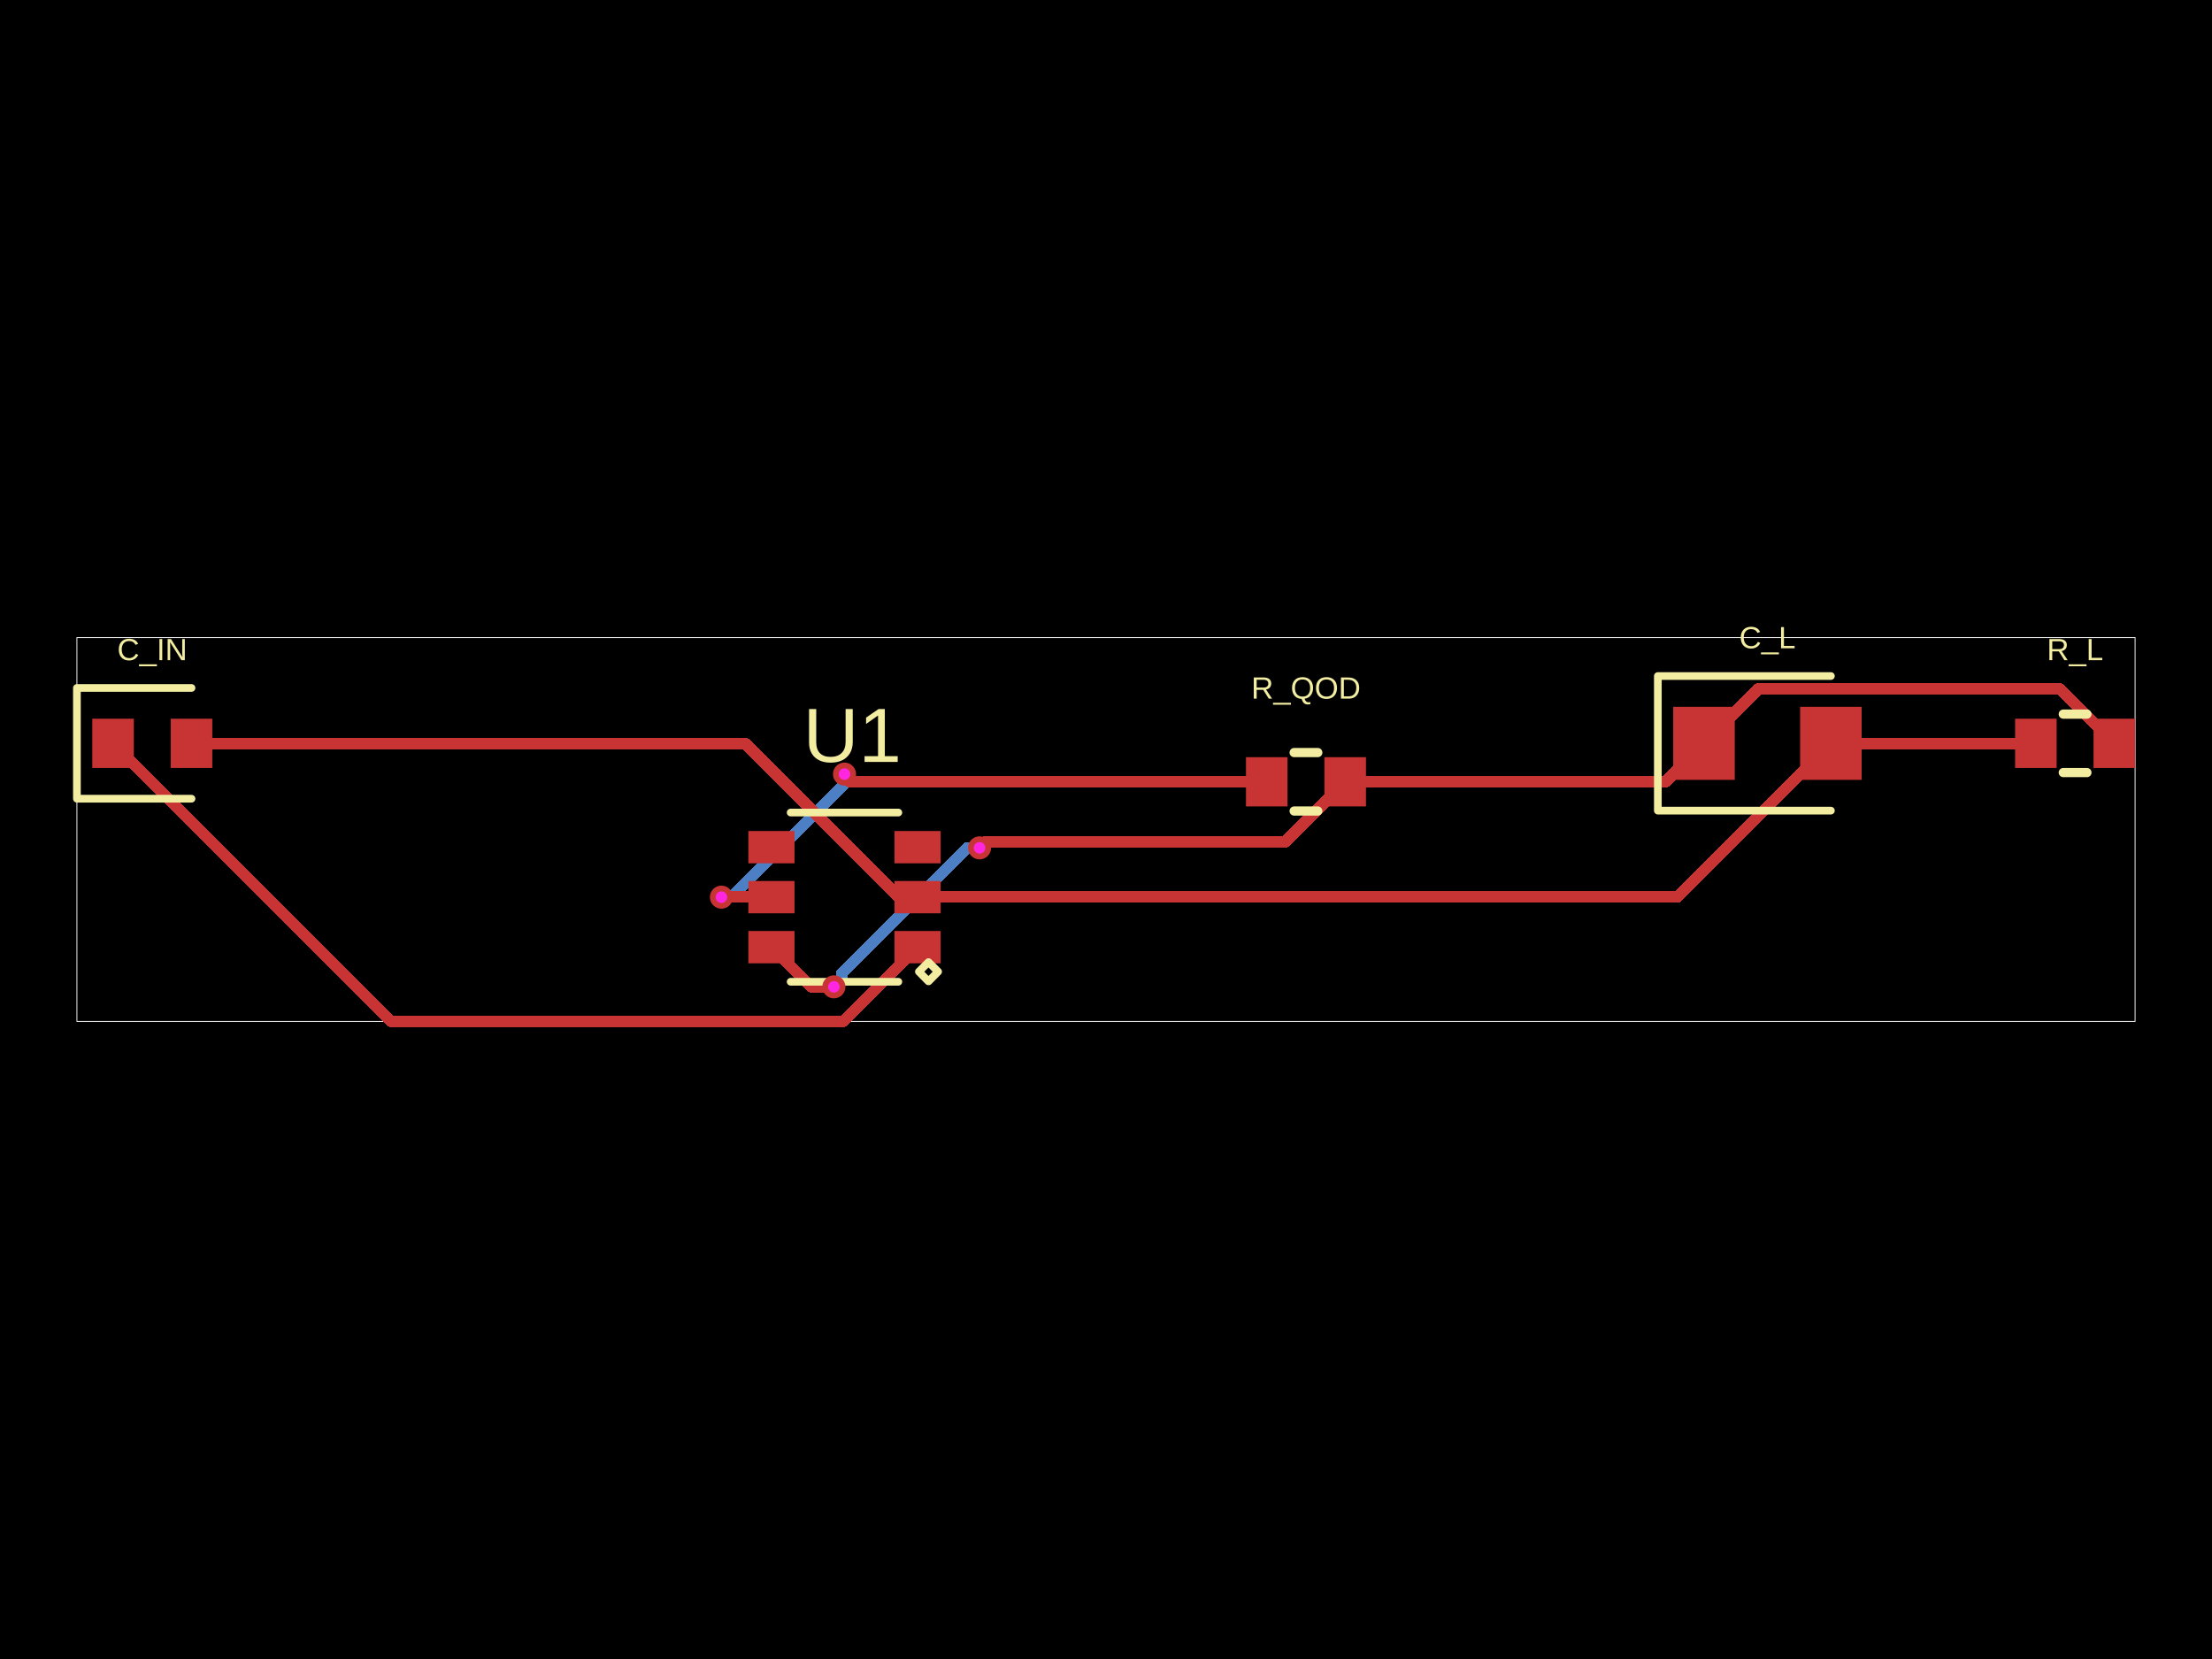
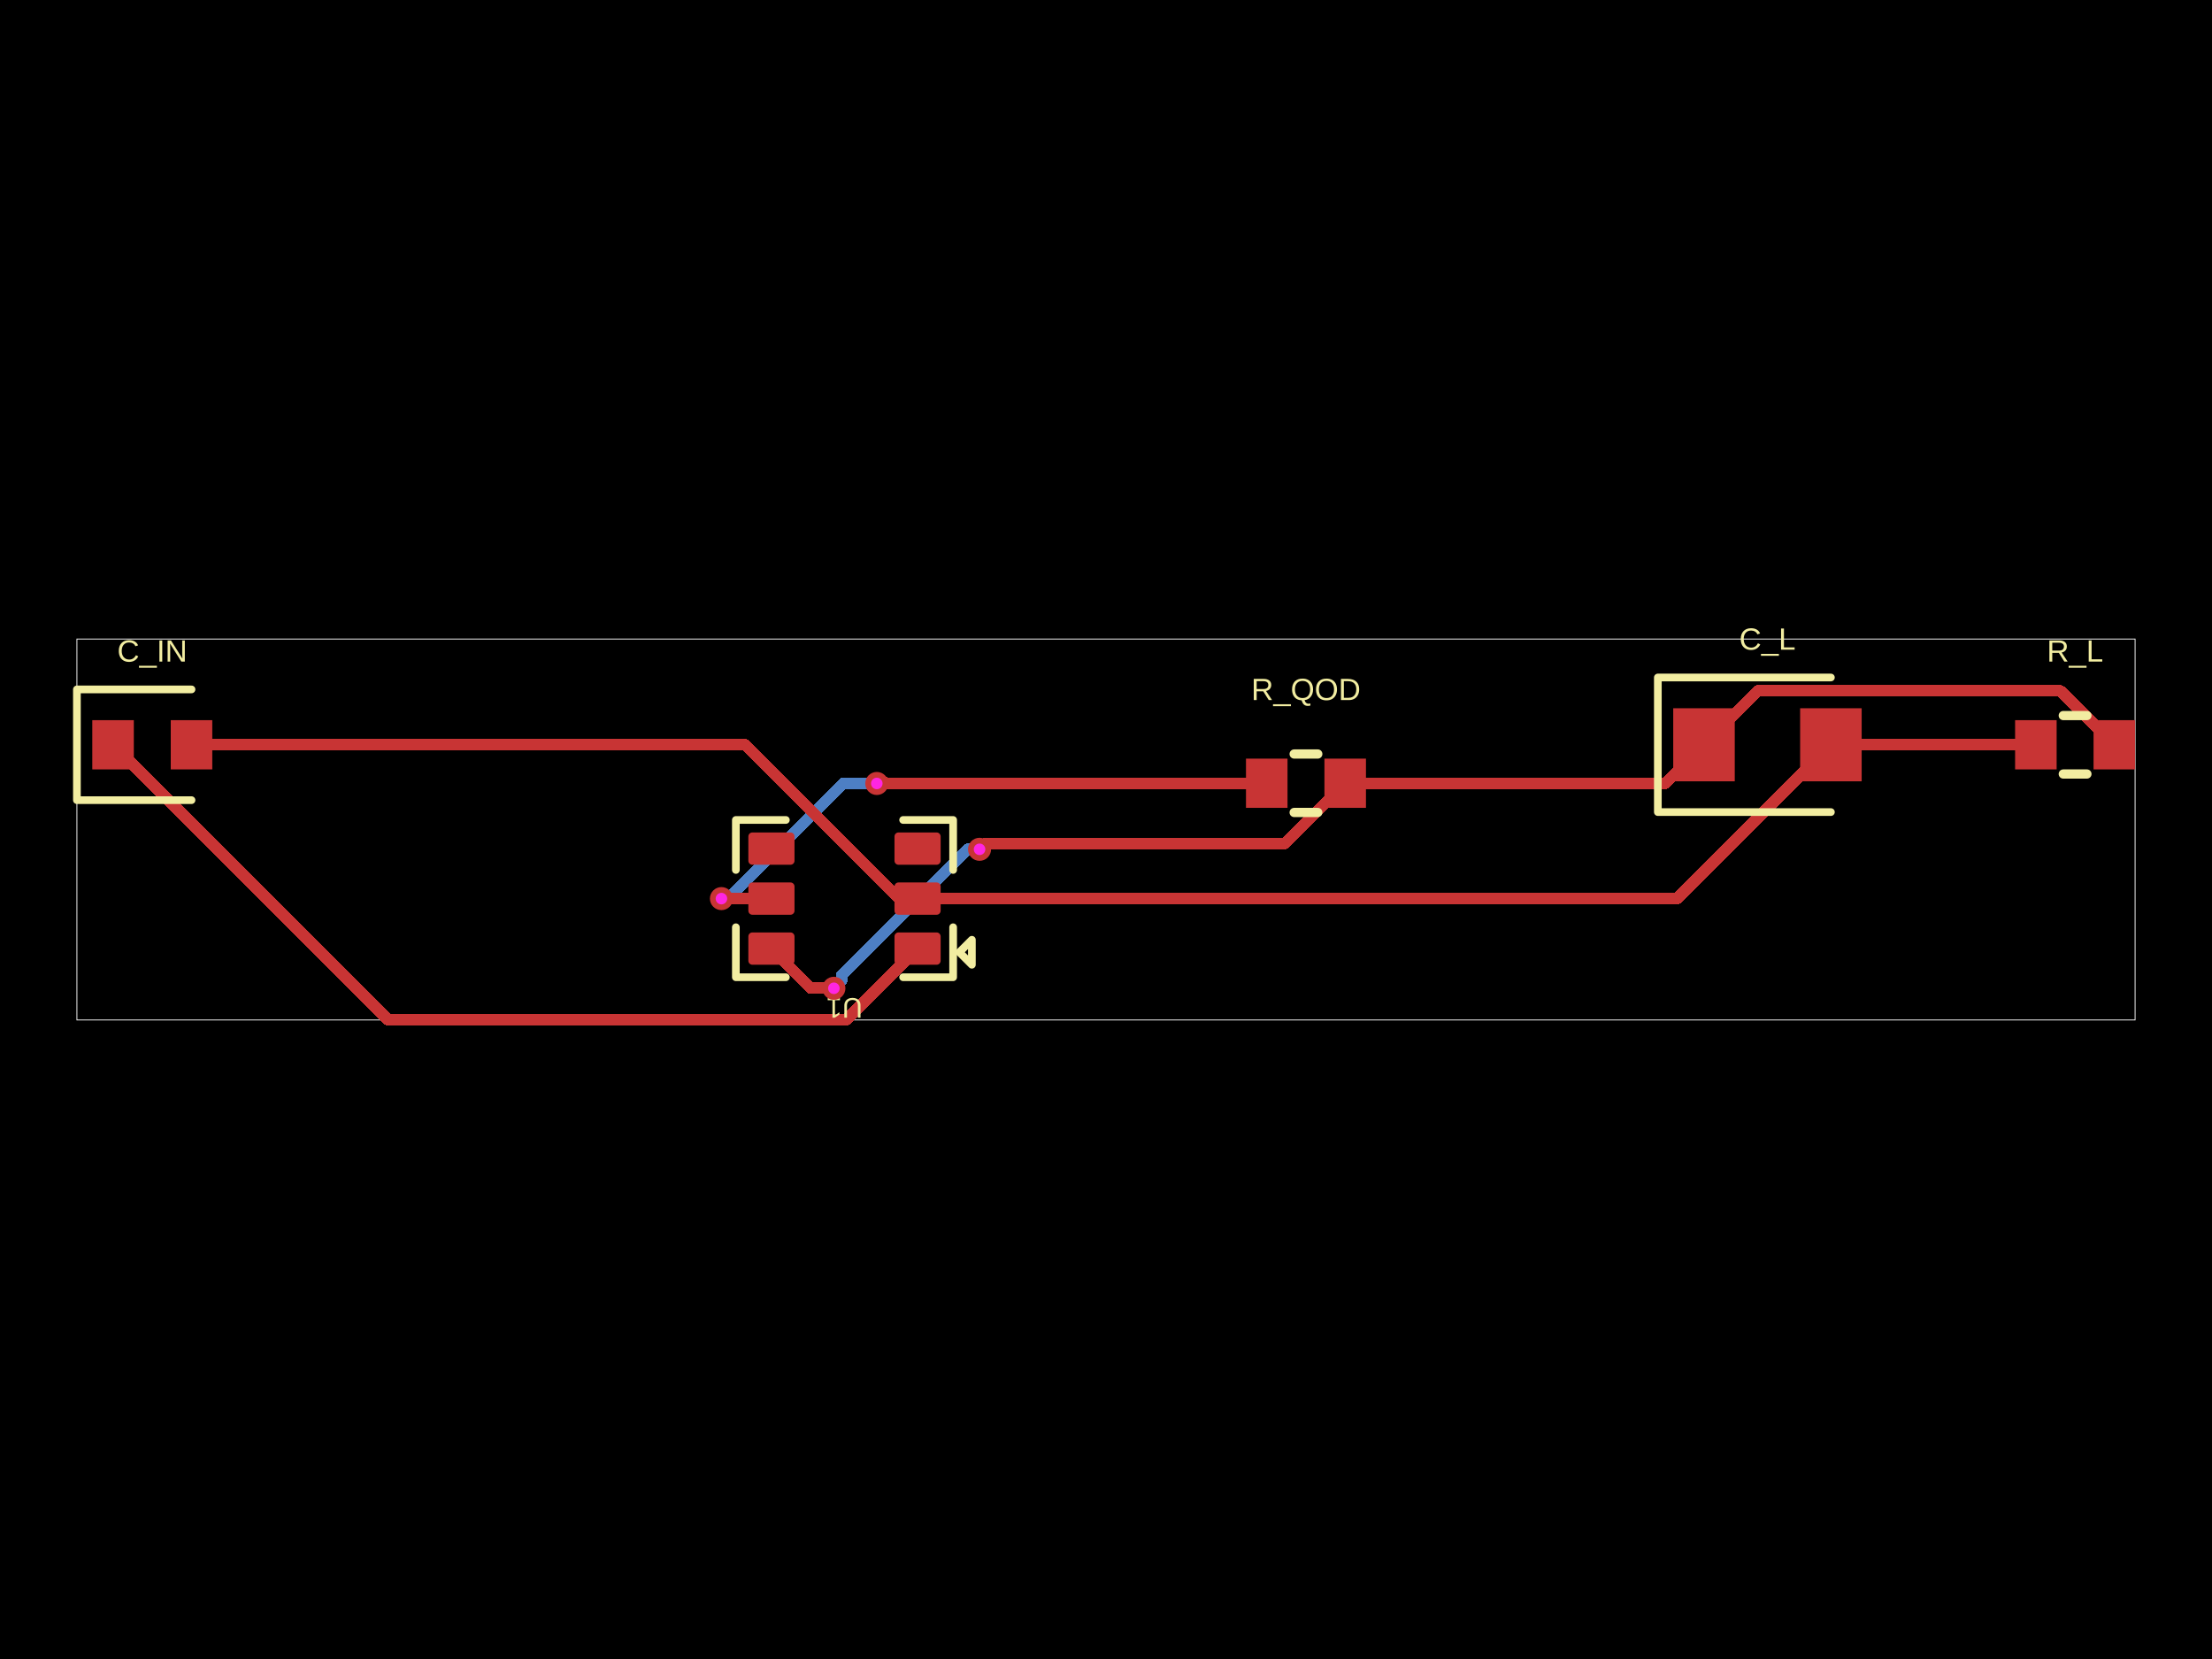
<svg xmlns="http://www.w3.org/2000/svg" width="800" height="600">
  <style />
  <rect class="boundary" x="0" y="0" fill="#000" width="800" height="600" data-type="pcb_background" data-pcb-layer="global" />
-   <rect class="pcb-boundary" fill="none" stroke="#fff" stroke-width="0.3" x="27.816" y="230.589" width="744.367" height="138.821" data-type="pcb_boundary" data-pcb-layer="global" />
-   <path class="pcb-trace" stroke="rgb(77, 127, 196)" fill="none" d="M 354.27 306.64 L 349.909 306.64" stroke-width="4.172" stroke-linecap="round" stroke-linejoin="round" shape-rendering="crispEdges" data-type="pcb_trace" data-pcb-layer="bottom" />
-   <path class="pcb-trace" stroke="rgb(77, 127, 196)" fill="none" d="M 349.909 306.64 L 304.385 352.163" stroke-width="4.172" stroke-linecap="round" stroke-linejoin="round" shape-rendering="crispEdges" data-type="pcb_trace" data-pcb-layer="bottom" />
-   <path class="pcb-trace" stroke="rgb(77, 127, 196)" fill="none" d="M 304.385 352.163 L 304.385 354.104" stroke-width="4.172" stroke-linecap="round" stroke-linejoin="round" shape-rendering="crispEdges" data-type="pcb_trace" data-pcb-layer="bottom" />
-   <path class="pcb-trace" stroke="rgb(77, 127, 196)" fill="none" d="M 304.385 354.104 L 301.586 356.904" stroke-width="4.172" stroke-linecap="round" stroke-linejoin="round" shape-rendering="crispEdges" data-type="pcb_trace" data-pcb-layer="bottom" />
-   <path class="pcb-trace" stroke="rgb(77, 127, 196)" fill="none" d="M 305.424 279.964 L 305.424 283.6" stroke-width="4.172" stroke-linecap="round" stroke-linejoin="round" shape-rendering="crispEdges" data-type="pcb_trace" data-pcb-layer="bottom" />
-   <path class="pcb-trace" stroke="rgb(77, 127, 196)" fill="none" d="M 305.424 283.6 L 264.778 324.246" stroke-width="4.172" stroke-linecap="round" stroke-linejoin="round" shape-rendering="crispEdges" data-type="pcb_trace" data-pcb-layer="bottom" />
-   <path class="pcb-trace" stroke="rgb(77, 127, 196)" fill="none" d="M 264.778 324.246 L 261.141 324.246" stroke-width="4.172" stroke-linecap="round" stroke-linejoin="round" shape-rendering="crispEdges" data-type="pcb_trace" data-pcb-layer="bottom" />
-   <path class="pcb-trace" stroke="rgb(77, 127, 196)" fill="none" d="M 261.141 324.246 L 260.918 324.47" stroke-width="4.172" stroke-linecap="round" stroke-linejoin="round" shape-rendering="crispEdges" data-type="pcb_trace" data-pcb-layer="bottom" />
-   <rect class="pcb-pad" fill="rgb(200, 52, 52)" x="270.655" y="336.709" width="16.69" height="11.683" data-type="pcb_smtpad" data-pcb-layer="top" data-pad-name="U1.OUT" />
-   <rect class="pcb-pad" fill="rgb(200, 52, 52)" x="270.655" y="318.629" width="16.69" height="11.683" data-type="pcb_smtpad" data-pcb-layer="top" data-pad-name="U1.QOD" />
-   <rect class="pcb-pad" fill="rgb(200, 52, 52)" x="270.655" y="300.548" width="16.69" height="11.683" data-type="pcb_smtpad" data-pcb-layer="top" data-pad-name="U1.NC" />
-   <rect class="pcb-pad" fill="rgb(200, 52, 52)" x="323.504" y="300.548" width="16.69" height="11.683" data-type="pcb_smtpad" data-pcb-layer="top" data-pad-name="U1.ON" />
-   <rect class="pcb-pad" fill="rgb(200, 52, 52)" x="323.504" y="318.629" width="16.69" height="11.683" data-type="pcb_smtpad" data-pcb-layer="top" data-pad-name="U1.GND" data-pad-net-name="GND" />
-   <rect class="pcb-pad" fill="rgb(200, 52, 52)" x="323.504" y="336.709" width="16.69" height="11.683" data-type="pcb_smtpad" data-pcb-layer="top" data-pad-name="U1.IN" />
-   <rect class="pcb-pad" fill="rgb(200, 52, 52)" x="33.38" y="259.936" width="15.021" height="17.803" data-type="pcb_smtpad" data-pcb-layer="top" data-pad-name="C_IN.pin1" />
-   <rect class="pcb-pad" fill="rgb(200, 52, 52)" x="61.752" y="259.936" width="15.021" height="17.803" data-type="pcb_smtpad" data-pcb-layer="top" data-pad-name="C_IN.pin2" data-pad-net-name="GND" />
-   <rect class="pcb-pad" fill="rgb(200, 52, 52)" x="450.626" y="273.844" width="15.021" height="17.803" data-type="pcb_smtpad" data-pcb-layer="top" data-pad-name="R_QOD.pin1" />
-   <rect class="pcb-pad" fill="rgb(200, 52, 52)" x="478.999" y="273.844" width="15.021" height="17.803" data-type="pcb_smtpad" data-pcb-layer="top" data-pad-name="R_QOD.pin2" />
-   <rect class="pcb-pad" fill="rgb(200, 52, 52)" x="605.146" y="255.624" width="22.253" height="26.426" data-type="pcb_smtpad" data-pcb-layer="top" data-pad-name="C_L.pin1" />
-   <rect class="pcb-pad" fill="rgb(200, 52, 52)" x="651.043" y="255.624" width="22.253" height="26.426" data-type="pcb_smtpad" data-pcb-layer="top" data-pad-name="C_L.pin2" data-pad-net-name="GND" />
-   <rect class="pcb-pad" fill="rgb(200, 52, 52)" x="728.79" y="259.936" width="15.021" height="17.803" data-type="pcb_smtpad" data-pcb-layer="top" data-pad-name="R_L.pin1" data-pad-net-name="GND" />
-   <rect class="pcb-pad" fill="rgb(200, 52, 52)" x="757.163" y="259.936" width="15.021" height="17.803" data-type="pcb_smtpad" data-pcb-layer="top" data-pad-name="R_L.pin2" />
-   <path class="pcb-trace" stroke="rgb(200, 52, 52)" fill="none" d="M 662.17 268.837 L 736.3 268.837" stroke-width="4.172" stroke-linecap="round" stroke-linejoin="round" shape-rendering="crispEdges" data-type="pcb_trace" data-pcb-layer="top" />
-   <path class="pcb-trace" stroke="rgb(200, 52, 52)" fill="none" d="M 69.263 268.837 L 269.428 268.837" stroke-width="4.172" stroke-linecap="round" stroke-linejoin="round" shape-rendering="crispEdges" data-type="pcb_trace" data-pcb-layer="top" />
-   <path class="pcb-trace" stroke="rgb(200, 52, 52)" fill="none" d="M 269.428 268.837 L 324.954 324.363" stroke-width="4.172" stroke-linecap="round" stroke-linejoin="round" shape-rendering="crispEdges" data-type="pcb_trace" data-pcb-layer="top" />
-   <path class="pcb-trace" stroke="rgb(200, 52, 52)" fill="none" d="M 324.954 324.363 L 331.743 324.363" stroke-width="4.172" stroke-linecap="round" stroke-linejoin="round" shape-rendering="crispEdges" data-type="pcb_trace" data-pcb-layer="top" />
-   <path class="pcb-trace" stroke="rgb(200, 52, 52)" fill="none" d="M 331.743 324.363 L 331.849 324.47" stroke-width="4.172" stroke-linecap="round" stroke-linejoin="round" shape-rendering="crispEdges" data-type="pcb_trace" data-pcb-layer="top" />
-   <path class="pcb-trace" stroke="rgb(200, 52, 52)" fill="none" d="M 662.17 268.837 L 606.537 324.47" stroke-width="4.172" stroke-linecap="round" stroke-linejoin="round" shape-rendering="crispEdges" data-type="pcb_trace" data-pcb-layer="top" />
-   <path class="pcb-trace" stroke="rgb(200, 52, 52)" fill="none" d="M 606.537 324.47 L 331.849 324.47" stroke-width="4.172" stroke-linecap="round" stroke-linejoin="round" shape-rendering="crispEdges" data-type="pcb_trace" data-pcb-layer="top" />
-   <path class="pcb-trace" stroke="rgb(200, 52, 52)" fill="none" d="M 486.509 282.745 L 602.364 282.745" stroke-width="4.172" stroke-linecap="round" stroke-linejoin="round" shape-rendering="crispEdges" data-type="pcb_trace" data-pcb-layer="top" />
-   <path class="pcb-trace" stroke="rgb(200, 52, 52)" fill="none" d="M 602.364 282.745 L 616.273 268.837" stroke-width="4.172" stroke-linecap="round" stroke-linejoin="round" shape-rendering="crispEdges" data-type="pcb_trace" data-pcb-layer="top" />
-   <path class="pcb-trace" stroke="rgb(200, 52, 52)" fill="none" d="M 616.273 268.837 L 635.936 249.174" stroke-width="4.172" stroke-linecap="round" stroke-linejoin="round" shape-rendering="crispEdges" data-type="pcb_trace" data-pcb-layer="top" />
-   <path class="pcb-trace" stroke="rgb(200, 52, 52)" fill="none" d="M 635.936 249.174 L 745.01 249.174" stroke-width="4.172" stroke-linecap="round" stroke-linejoin="round" shape-rendering="crispEdges" data-type="pcb_trace" data-pcb-layer="top" />
-   <path class="pcb-trace" stroke="rgb(200, 52, 52)" fill="none" d="M 745.01 249.174 L 764.673 268.837" stroke-width="4.172" stroke-linecap="round" stroke-linejoin="round" shape-rendering="crispEdges" data-type="pcb_trace" data-pcb-layer="top" />
-   <path class="pcb-trace" stroke="rgb(200, 52, 52)" fill="none" d="M 486.509 282.745 L 464.795 304.459" stroke-width="4.172" stroke-linecap="round" stroke-linejoin="round" shape-rendering="crispEdges" data-type="pcb_trace" data-pcb-layer="top" />
-   <path class="pcb-trace" stroke="rgb(200, 52, 52)" fill="none" d="M 464.795 304.459 L 356.45 304.459" stroke-width="4.172" stroke-linecap="round" stroke-linejoin="round" shape-rendering="crispEdges" data-type="pcb_trace" data-pcb-layer="top" />
-   <path class="pcb-trace" stroke="rgb(200, 52, 52)" fill="none" d="M 356.45 304.459 L 354.27 306.64" stroke-width="4.172" stroke-linecap="round" stroke-linejoin="round" shape-rendering="crispEdges" data-type="pcb_trace" data-pcb-layer="top" />
-   <path class="pcb-trace" stroke="rgb(200, 52, 52)" fill="none" d="M 301.586 356.904 L 293.353 356.904" stroke-width="4.172" stroke-linecap="round" stroke-linejoin="round" shape-rendering="crispEdges" data-type="pcb_trace" data-pcb-layer="top" />
-   <path class="pcb-trace" stroke="rgb(200, 52, 52)" fill="none" d="M 293.353 356.904 L 279 342.55" stroke-width="4.172" stroke-linecap="round" stroke-linejoin="round" shape-rendering="crispEdges" data-type="pcb_trace" data-pcb-layer="top" />
-   <path class="pcb-trace" stroke="rgb(200, 52, 52)" fill="none" d="M 458.136 282.745 L 307.27 282.745" stroke-width="4.172" stroke-linecap="round" stroke-linejoin="round" shape-rendering="crispEdges" data-type="pcb_trace" data-pcb-layer="top" />
-   <path class="pcb-trace" stroke="rgb(200, 52, 52)" fill="none" d="M 307.27 282.745 L 305.77 281.245" stroke-width="4.172" stroke-linecap="round" stroke-linejoin="round" shape-rendering="crispEdges" data-type="pcb_trace" data-pcb-layer="top" />
-   <path class="pcb-trace" stroke="rgb(200, 52, 52)" fill="none" d="M 305.77 281.245 L 305.77 280.309" stroke-width="4.172" stroke-linecap="round" stroke-linejoin="round" shape-rendering="crispEdges" data-type="pcb_trace" data-pcb-layer="top" />
-   <path class="pcb-trace" stroke="rgb(200, 52, 52)" fill="none" d="M 305.77 280.309 L 305.424 279.964" stroke-width="4.172" stroke-linecap="round" stroke-linejoin="round" shape-rendering="crispEdges" data-type="pcb_trace" data-pcb-layer="top" />
-   <path class="pcb-trace" stroke="rgb(200, 52, 52)" fill="none" d="M 260.918 324.47 L 278.999 324.47" stroke-width="4.172" stroke-linecap="round" stroke-linejoin="round" shape-rendering="crispEdges" data-type="pcb_trace" data-pcb-layer="top" />
-   <path class="pcb-trace" stroke="rgb(200, 52, 52)" fill="none" d="M 278.999 324.47 L 279 324.47" stroke-width="4.172" stroke-linecap="round" stroke-linejoin="round" shape-rendering="crispEdges" data-type="pcb_trace" data-pcb-layer="top" />
-   <path class="pcb-trace" stroke="rgb(200, 52, 52)" fill="none" d="M 40.89 268.837 L 141.464 369.411" stroke-width="4.172" stroke-linecap="round" stroke-linejoin="round" shape-rendering="crispEdges" data-type="pcb_trace" data-pcb-layer="top" />
-   <path class="pcb-trace" stroke="rgb(200, 52, 52)" fill="none" d="M 141.464 369.411 L 304.988 369.411" stroke-width="4.172" stroke-linecap="round" stroke-linejoin="round" shape-rendering="crispEdges" data-type="pcb_trace" data-pcb-layer="top" />
-   <path class="pcb-trace" stroke="rgb(200, 52, 52)" fill="none" d="M 304.988 369.411 L 331.849 342.55" stroke-width="4.172" stroke-linecap="round" stroke-linejoin="round" shape-rendering="crispEdges" data-type="pcb_trace" data-pcb-layer="top" />
-   <path class="pcb-silkscreen pcb-silkscreen-top" d="M 285.953 355.068 L 324.896 355.068" fill="none" stroke="#f2eda1" stroke-width="2.782" stroke-linecap="round" stroke-linejoin="round" data-pcb-component-id="pcb_component_0" data-pcb-silkscreen-path-id="pcb_silkscreen_path_0" data-type="pcb_silkscreen_path" data-pcb-layer="top" />
-   <path class="pcb-silkscreen pcb-silkscreen-top" d="M 285.953 293.872 L 324.896 293.872" fill="none" stroke="#f2eda1" stroke-width="2.782" stroke-linecap="round" stroke-linejoin="round" data-pcb-component-id="pcb_component_0" data-pcb-silkscreen-path-id="pcb_silkscreen_path_1" data-type="pcb_silkscreen_path" data-pcb-layer="top" />
-   <path class="pcb-silkscreen pcb-silkscreen-top" d="M 335.77 354.907 L 332.328 351.412 L 335.805 347.953 L 339.282 351.412 L 335.841 354.907" fill="none" stroke="#f2eda1" stroke-width="2.782" stroke-linecap="round" stroke-linejoin="round" data-pcb-component-id="pcb_component_0" data-pcb-silkscreen-path-id="pcb_silkscreen_path_2" data-type="pcb_silkscreen_path" data-pcb-layer="top" />
-   <text x="0" y="0" dx="0" dy="0" fill="#f2eda1" font-family="Arial, sans-serif" font-size="27.816" text-anchor="middle" dominant-baseline="central" transform="matrix(1,0,0,1,308.2433,265.9191)" class="pcb-silkscreen-text pcb-silkscreen-top" data-pcb-silkscreen-text-id="pcb_silkscreen_text_0" stroke="none" data-type="pcb_silkscreen_text" data-pcb-layer="top">U1</text>
-   <path class="pcb-silkscreen pcb-silkscreen-top" d="M 69.263 248.809 L 27.816 248.809 L 27.816 288.865 L 69.263 288.865" fill="none" stroke="#f2eda1" stroke-width="2.782" stroke-linecap="round" stroke-linejoin="round" data-pcb-component-id="pcb_component_2" data-pcb-silkscreen-path-id="pcb_silkscreen_path_3" data-type="pcb_silkscreen_path" data-pcb-layer="top" />
-   <text x="0" y="0" dx="0" dy="0" fill="#f2eda1" font-family="Arial, sans-serif" font-size="11.127" text-anchor="middle" dominant-baseline="central" transform="matrix(1,0,0,1,55.0765,234.901)" class="pcb-silkscreen-text pcb-silkscreen-top" data-pcb-silkscreen-text-id="pcb_silkscreen_text_1" stroke="none" data-type="pcb_silkscreen_text" data-pcb-layer="top">C_IN</text>
-   <path class="pcb-silkscreen pcb-silkscreen-top" d="M 468.049 272.175 L 476.596 272.175" fill="none" stroke="#f2eda1" stroke-width="3.338" stroke-linecap="round" stroke-linejoin="round" data-pcb-component-id="pcb_component_3" data-pcb-silkscreen-path-id="pcb_silkscreen_path_4" data-type="pcb_silkscreen_path" data-pcb-layer="top" />
-   <path class="pcb-silkscreen pcb-silkscreen-top" d="M 468.049 293.316 L 476.596 293.316" fill="none" stroke="#f2eda1" stroke-width="3.338" stroke-linecap="round" stroke-linejoin="round" data-pcb-component-id="pcb_component_3" data-pcb-silkscreen-path-id="pcb_silkscreen_path_5" data-type="pcb_silkscreen_path" data-pcb-layer="top" />
-   <text x="0" y="0" dx="0" dy="0" fill="#f2eda1" font-family="Arial, sans-serif" font-size="11.127" text-anchor="middle" dominant-baseline="central" transform="matrix(1,0,0,1,472.3227,248.8092)" class="pcb-silkscreen-text pcb-silkscreen-top" data-pcb-silkscreen-text-id="pcb_silkscreen_text_2" stroke="none" data-type="pcb_silkscreen_text" data-pcb-layer="top">R_QOD</text>
-   <path class="pcb-silkscreen pcb-silkscreen-top" d="M 662.17 244.498 L 599.583 244.498 L 599.583 293.176 L 662.17 293.176" fill="none" stroke="#f2eda1" stroke-width="2.782" stroke-linecap="round" stroke-linejoin="round" data-pcb-component-id="pcb_component_4" data-pcb-silkscreen-path-id="pcb_silkscreen_path_6" data-type="pcb_silkscreen_path" data-pcb-layer="top" />
-   <text x="0" y="0" dx="0" dy="0" fill="#f2eda1" font-family="Arial, sans-serif" font-size="11.127" text-anchor="middle" dominant-baseline="central" transform="matrix(1,0,0,1,639.2211,230.5895)" class="pcb-silkscreen-text pcb-silkscreen-top" data-pcb-silkscreen-text-id="pcb_silkscreen_text_3" stroke="none" data-type="pcb_silkscreen_text" data-pcb-layer="top">C_L</text>
-   <path class="pcb-silkscreen pcb-silkscreen-top" d="M 746.213 258.267 L 754.761 258.267" fill="none" stroke="#f2eda1" stroke-width="3.338" stroke-linecap="round" stroke-linejoin="round" data-pcb-component-id="pcb_component_5" data-pcb-silkscreen-path-id="pcb_silkscreen_path_7" data-type="pcb_silkscreen_path" data-pcb-layer="top" />
-   <path class="pcb-silkscreen pcb-silkscreen-top" d="M 746.213 279.407 L 754.761 279.407" fill="none" stroke="#f2eda1" stroke-width="3.338" stroke-linecap="round" stroke-linejoin="round" data-pcb-component-id="pcb_component_5" data-pcb-silkscreen-path-id="pcb_silkscreen_path_8" data-type="pcb_silkscreen_path" data-pcb-layer="top" />
-   <text x="0" y="0" dx="0" dy="0" fill="#f2eda1" font-family="Arial, sans-serif" font-size="11.127" text-anchor="middle" dominant-baseline="central" transform="matrix(1,0,0,1,750.4868,234.901)" class="pcb-silkscreen-text pcb-silkscreen-top" data-pcb-silkscreen-text-id="pcb_silkscreen_text_4" stroke="none" data-type="pcb_silkscreen_text" data-pcb-layer="top">R_L</text>
+   <rect class="pcb-boundary" fill="none" stroke="#fff" stroke-width="0.3" x="27.816" y="231.113" width="744.367" height="137.775" data-type="pcb_boundary" data-pcb-layer="global" />
+   <path class="pcb-trace" stroke="rgb(77, 127, 196)" fill="none" d="M 354.27 307.163 L 349.909 307.163" stroke-width="4.172" stroke-linecap="round" stroke-linejoin="round" shape-rendering="crispEdges" data-type="pcb_trace" data-pcb-layer="bottom" />
+   <path class="pcb-trace" stroke="rgb(77, 127, 196)" fill="none" d="M 349.909 307.163 L 304.385 352.686" stroke-width="4.172" stroke-linecap="round" stroke-linejoin="round" shape-rendering="crispEdges" data-type="pcb_trace" data-pcb-layer="bottom" />
+   <path class="pcb-trace" stroke="rgb(77, 127, 196)" fill="none" d="M 304.385 352.686 L 304.385 354.627" stroke-width="4.172" stroke-linecap="round" stroke-linejoin="round" shape-rendering="crispEdges" data-type="pcb_trace" data-pcb-layer="bottom" />
+   <path class="pcb-trace" stroke="rgb(77, 127, 196)" fill="none" d="M 304.385 354.627 L 301.586 357.427" stroke-width="4.172" stroke-linecap="round" stroke-linejoin="round" shape-rendering="crispEdges" data-type="pcb_trace" data-pcb-layer="bottom" />
+   <path class="pcb-trace" stroke="rgb(77, 127, 196)" fill="none" d="M 317.107 283.352 L 304.919 283.352" stroke-width="4.172" stroke-linecap="round" stroke-linejoin="round" shape-rendering="crispEdges" data-type="pcb_trace" data-pcb-layer="bottom" />
+   <path class="pcb-trace" stroke="rgb(77, 127, 196)" fill="none" d="M 304.919 283.352 L 264.386 323.885" stroke-width="4.172" stroke-linecap="round" stroke-linejoin="round" shape-rendering="crispEdges" data-type="pcb_trace" data-pcb-layer="bottom" />
+   <path class="pcb-trace" stroke="rgb(77, 127, 196)" fill="none" d="M 264.386 323.885 L 262.026 323.885" stroke-width="4.172" stroke-linecap="round" stroke-linejoin="round" shape-rendering="crispEdges" data-type="pcb_trace" data-pcb-layer="bottom" />
+   <path class="pcb-trace" stroke="rgb(77, 127, 196)" fill="none" d="M 262.026 323.885 L 260.918 324.993" stroke-width="4.172" stroke-linecap="round" stroke-linejoin="round" shape-rendering="crispEdges" data-type="pcb_trace" data-pcb-layer="bottom" />
+   <rect class="pcb-pad" fill="rgb(200, 52, 52)" x="-8.345" y="-5.841" width="16.69" height="11.683" transform="translate(331.8484 343.0737) rotate(-180)" data-type="pcb_smtpad" data-pcb-layer="top" data-pad-name="U1.IN" rx="1.46" ry="1.46" />
+   <rect class="pcb-pad" fill="rgb(200, 52, 52)" x="-8.345" y="-5.841" width="16.69" height="11.683" transform="translate(331.8484 324.993) rotate(-180)" data-type="pcb_smtpad" data-pcb-layer="top" data-pad-name="U1.GND" data-pad-net-name="GND" rx="1.46" ry="1.46" />
+   <rect class="pcb-pad" fill="rgb(200, 52, 52)" x="-8.345" y="-5.841" width="16.69" height="11.683" transform="translate(331.8484 306.9124) rotate(-180)" data-type="pcb_smtpad" data-pcb-layer="top" data-pad-name="U1.ON" rx="1.46" ry="1.46" />
+   <rect class="pcb-pad" fill="rgb(200, 52, 52)" x="-8.345" y="-5.841" width="16.69" height="11.683" transform="translate(279 306.9124) rotate(-180)" data-type="pcb_smtpad" data-pcb-layer="top" data-pad-name="U1.NC" rx="1.46" ry="1.46" />
+   <rect class="pcb-pad" fill="rgb(200, 52, 52)" x="-8.345" y="-5.841" width="16.69" height="11.683" transform="translate(279 324.993) rotate(-180)" data-type="pcb_smtpad" data-pcb-layer="top" data-pad-name="U1.QOD" rx="1.46" ry="1.46" />
+   <rect class="pcb-pad" fill="rgb(200, 52, 52)" x="-8.345" y="-5.841" width="16.69" height="11.683" transform="translate(279 343.0737) rotate(-180)" data-type="pcb_smtpad" data-pcb-layer="top" data-pad-name="U1.OUT" rx="1.46" ry="1.46" />
+   <rect class="pcb-pad" fill="rgb(200, 52, 52)" x="33.38" y="260.459" width="15.021" height="17.803" data-type="pcb_smtpad" data-pcb-layer="top" data-pad-name="C_IN.pin1" />
+   <rect class="pcb-pad" fill="rgb(200, 52, 52)" x="61.752" y="260.459" width="15.021" height="17.803" data-type="pcb_smtpad" data-pcb-layer="top" data-pad-name="C_IN.pin2" data-pad-net-name="GND" />
+   <rect class="pcb-pad" fill="rgb(200, 52, 52)" x="450.626" y="274.367" width="15.021" height="17.803" data-type="pcb_smtpad" data-pcb-layer="top" data-pad-name="R_QOD.pin1" />
+   <rect class="pcb-pad" fill="rgb(200, 52, 52)" x="478.999" y="274.367" width="15.021" height="17.803" data-type="pcb_smtpad" data-pcb-layer="top" data-pad-name="R_QOD.pin2" />
+   <rect class="pcb-pad" fill="rgb(200, 52, 52)" x="605.146" y="256.147" width="22.253" height="26.426" data-type="pcb_smtpad" data-pcb-layer="top" data-pad-name="C_L.pin1" />
+   <rect class="pcb-pad" fill="rgb(200, 52, 52)" x="651.043" y="256.147" width="22.253" height="26.426" data-type="pcb_smtpad" data-pcb-layer="top" data-pad-name="C_L.pin2" data-pad-net-name="GND" />
+   <rect class="pcb-pad" fill="rgb(200, 52, 52)" x="728.79" y="260.459" width="15.021" height="17.803" data-type="pcb_smtpad" data-pcb-layer="top" data-pad-name="R_L.pin1" data-pad-net-name="GND" />
+   <rect class="pcb-pad" fill="rgb(200, 52, 52)" x="757.163" y="260.459" width="15.021" height="17.803" data-type="pcb_smtpad" data-pcb-layer="top" data-pad-name="R_L.pin2" />
+   <path class="pcb-trace" stroke="rgb(200, 52, 52)" fill="none" d="M 662.17 269.36 L 736.3 269.36" stroke-width="4.172" stroke-linecap="round" stroke-linejoin="round" shape-rendering="crispEdges" data-type="pcb_trace" data-pcb-layer="top" />
+   <path class="pcb-trace" stroke="rgb(200, 52, 52)" fill="none" d="M 69.263 269.36 L 269.433 269.36" stroke-width="4.172" stroke-linecap="round" stroke-linejoin="round" shape-rendering="crispEdges" data-type="pcb_trace" data-pcb-layer="top" />
+   <path class="pcb-trace" stroke="rgb(200, 52, 52)" fill="none" d="M 269.433 269.36 L 324.955 324.883" stroke-width="4.172" stroke-linecap="round" stroke-linejoin="round" shape-rendering="crispEdges" data-type="pcb_trace" data-pcb-layer="top" />
+   <path class="pcb-trace" stroke="rgb(200, 52, 52)" fill="none" d="M 324.955 324.883 L 331.739 324.883" stroke-width="4.172" stroke-linecap="round" stroke-linejoin="round" shape-rendering="crispEdges" data-type="pcb_trace" data-pcb-layer="top" />
+   <path class="pcb-trace" stroke="rgb(200, 52, 52)" fill="none" d="M 331.739 324.883 L 331.848 324.993" stroke-width="4.172" stroke-linecap="round" stroke-linejoin="round" shape-rendering="crispEdges" data-type="pcb_trace" data-pcb-layer="top" />
+   <path class="pcb-trace" stroke="rgb(200, 52, 52)" fill="none" d="M 662.17 269.36 L 606.537 324.993" stroke-width="4.172" stroke-linecap="round" stroke-linejoin="round" shape-rendering="crispEdges" data-type="pcb_trace" data-pcb-layer="top" />
+   <path class="pcb-trace" stroke="rgb(200, 52, 52)" fill="none" d="M 606.537 324.993 L 331.848 324.993" stroke-width="4.172" stroke-linecap="round" stroke-linejoin="round" shape-rendering="crispEdges" data-type="pcb_trace" data-pcb-layer="top" />
+   <path class="pcb-trace" stroke="rgb(200, 52, 52)" fill="none" d="M 486.509 283.268 L 602.364 283.268" stroke-width="4.172" stroke-linecap="round" stroke-linejoin="round" shape-rendering="crispEdges" data-type="pcb_trace" data-pcb-layer="top" />
+   <path class="pcb-trace" stroke="rgb(200, 52, 52)" fill="none" d="M 602.364 283.268 L 616.273 269.36" stroke-width="4.172" stroke-linecap="round" stroke-linejoin="round" shape-rendering="crispEdges" data-type="pcb_trace" data-pcb-layer="top" />
+   <path class="pcb-trace" stroke="rgb(200, 52, 52)" fill="none" d="M 616.273 269.36 L 635.765 249.868" stroke-width="4.172" stroke-linecap="round" stroke-linejoin="round" shape-rendering="crispEdges" data-type="pcb_trace" data-pcb-layer="top" />
+   <path class="pcb-trace" stroke="rgb(200, 52, 52)" fill="none" d="M 635.765 249.868 L 636.001 249.868" stroke-width="4.172" stroke-linecap="round" stroke-linejoin="round" shape-rendering="crispEdges" data-type="pcb_trace" data-pcb-layer="top" />
+   <path class="pcb-trace" stroke="rgb(200, 52, 52)" fill="none" d="M 636.001 249.868 L 745.181 249.868" stroke-width="4.172" stroke-linecap="round" stroke-linejoin="round" shape-rendering="crispEdges" data-type="pcb_trace" data-pcb-layer="top" />
+   <path class="pcb-trace" stroke="rgb(200, 52, 52)" fill="none" d="M 745.181 249.868 L 764.673 269.36" stroke-width="4.172" stroke-linecap="round" stroke-linejoin="round" shape-rendering="crispEdges" data-type="pcb_trace" data-pcb-layer="top" />
+   <path class="pcb-trace" stroke="rgb(200, 52, 52)" fill="none" d="M 486.509 283.268 L 464.795 304.982" stroke-width="4.172" stroke-linecap="round" stroke-linejoin="round" shape-rendering="crispEdges" data-type="pcb_trace" data-pcb-layer="top" />
+   <path class="pcb-trace" stroke="rgb(200, 52, 52)" fill="none" d="M 464.795 304.982 L 356.45 304.982" stroke-width="4.172" stroke-linecap="round" stroke-linejoin="round" shape-rendering="crispEdges" data-type="pcb_trace" data-pcb-layer="top" />
+   <path class="pcb-trace" stroke="rgb(200, 52, 52)" fill="none" d="M 356.45 304.982 L 354.27 307.163" stroke-width="4.172" stroke-linecap="round" stroke-linejoin="round" shape-rendering="crispEdges" data-type="pcb_trace" data-pcb-layer="top" />
+   <path class="pcb-trace" stroke="rgb(200, 52, 52)" fill="none" d="M 301.586 357.427 L 293.353 357.427" stroke-width="4.172" stroke-linecap="round" stroke-linejoin="round" shape-rendering="crispEdges" data-type="pcb_trace" data-pcb-layer="top" />
+   <path class="pcb-trace" stroke="rgb(200, 52, 52)" fill="none" d="M 293.353 357.427 L 279 343.074" stroke-width="4.172" stroke-linecap="round" stroke-linejoin="round" shape-rendering="crispEdges" data-type="pcb_trace" data-pcb-layer="top" />
+   <path class="pcb-trace" stroke="rgb(200, 52, 52)" fill="none" d="M 458.136 283.268 L 320.007 283.268" stroke-width="4.172" stroke-linecap="round" stroke-linejoin="round" shape-rendering="crispEdges" data-type="pcb_trace" data-pcb-layer="top" />
+   <path class="pcb-trace" stroke="rgb(200, 52, 52)" fill="none" d="M 320.007 283.268 L 319.338 282.599" stroke-width="4.172" stroke-linecap="round" stroke-linejoin="round" shape-rendering="crispEdges" data-type="pcb_trace" data-pcb-layer="top" />
+   <path class="pcb-trace" stroke="rgb(200, 52, 52)" fill="none" d="M 319.338 282.599 L 317.859 282.599" stroke-width="4.172" stroke-linecap="round" stroke-linejoin="round" shape-rendering="crispEdges" data-type="pcb_trace" data-pcb-layer="top" />
+   <path class="pcb-trace" stroke="rgb(200, 52, 52)" fill="none" d="M 317.859 282.599 L 317.107 283.352" stroke-width="4.172" stroke-linecap="round" stroke-linejoin="round" shape-rendering="crispEdges" data-type="pcb_trace" data-pcb-layer="top" />
+   <path class="pcb-trace" stroke="rgb(200, 52, 52)" fill="none" d="M 260.918 324.993 L 278.999 324.993" stroke-width="4.172" stroke-linecap="round" stroke-linejoin="round" shape-rendering="crispEdges" data-type="pcb_trace" data-pcb-layer="top" />
+   <path class="pcb-trace" stroke="rgb(200, 52, 52)" fill="none" d="M 278.999 324.993 L 279 324.993" stroke-width="4.172" stroke-linecap="round" stroke-linejoin="round" shape-rendering="crispEdges" data-type="pcb_trace" data-pcb-layer="top" />
+   <path class="pcb-trace" stroke="rgb(200, 52, 52)" fill="none" d="M 40.89 269.36 L 140.417 368.887" stroke-width="4.172" stroke-linecap="round" stroke-linejoin="round" shape-rendering="crispEdges" data-type="pcb_trace" data-pcb-layer="top" />
+   <path class="pcb-trace" stroke="rgb(200, 52, 52)" fill="none" d="M 140.417 368.887 L 215.22 368.887" stroke-width="4.172" stroke-linecap="round" stroke-linejoin="round" shape-rendering="crispEdges" data-type="pcb_trace" data-pcb-layer="top" />
+   <path class="pcb-trace" stroke="rgb(200, 52, 52)" fill="none" d="M 215.22 368.887 L 306.035 368.887" stroke-width="4.172" stroke-linecap="round" stroke-linejoin="round" shape-rendering="crispEdges" data-type="pcb_trace" data-pcb-layer="top" />
+   <path class="pcb-trace" stroke="rgb(200, 52, 52)" fill="none" d="M 306.035 368.887 L 331.848 343.074" stroke-width="4.172" stroke-linecap="round" stroke-linejoin="round" shape-rendering="crispEdges" data-type="pcb_trace" data-pcb-layer="top" />
+   <text x="0" y="0" dx="0" dy="0" fill="#f2eda1" font-family="Arial, sans-serif" font-size="10.304" text-anchor="middle" dominant-baseline="central" transform="matrix(-1,-1.2246467991473532e-16,1.2246467991473532e-16,-1,305.4242,364.5619)" class="pcb-silkscreen-text pcb-silkscreen-top" data-pcb-silkscreen-text-id="pcb_silkscreen_text_0" stroke="none" data-type="pcb_silkscreen_text" data-pcb-layer="top">U1</text>
+   <path class="pcb-silkscreen pcb-silkscreen-top" d="M 326.633 353.435 L 344.713 353.435 L 344.713 335.355" fill="none" stroke="#f2eda1" stroke-width="2.782" stroke-linecap="round" stroke-linejoin="round" data-pcb-component-id="pcb_component_0" data-pcb-silkscreen-path-id="pcb_silkscreen_path_0" data-type="pcb_silkscreen_path" data-pcb-layer="top" />
+   <path class="pcb-silkscreen pcb-silkscreen-top" d="M 284.216 353.435 L 266.135 353.435 L 266.135 335.355" fill="none" stroke="#f2eda1" stroke-width="2.782" stroke-linecap="round" stroke-linejoin="round" data-pcb-component-id="pcb_component_0" data-pcb-silkscreen-path-id="pcb_silkscreen_path_1" data-type="pcb_silkscreen_path" data-pcb-layer="top" />
+   <path class="pcb-silkscreen pcb-silkscreen-top" d="M 326.633 296.551 L 344.713 296.551 L 344.713 314.631" fill="none" stroke="#f2eda1" stroke-width="2.782" stroke-linecap="round" stroke-linejoin="round" data-pcb-component-id="pcb_component_0" data-pcb-silkscreen-path-id="pcb_silkscreen_path_2" data-type="pcb_silkscreen_path" data-pcb-layer="top" />
+   <path class="pcb-silkscreen pcb-silkscreen-top" d="M 284.216 296.551 L 266.135 296.551 L 266.135 314.631" fill="none" stroke="#f2eda1" stroke-width="2.782" stroke-linecap="round" stroke-linejoin="round" data-pcb-component-id="pcb_component_0" data-pcb-silkscreen-path-id="pcb_silkscreen_path_3" data-type="pcb_silkscreen_path" data-pcb-layer="top" />
+   <path class="pcb-silkscreen pcb-silkscreen-top" d="M 346.974 344.395 L 351.494 348.915 L 351.494 339.875 L 346.974 344.395 Z" fill="none" stroke="#f2eda1" stroke-width="2.782" stroke-linecap="round" stroke-linejoin="round" data-pcb-component-id="pcb_component_0" data-pcb-silkscreen-path-id="pcb_silkscreen_path_4" data-type="pcb_silkscreen_path" data-pcb-layer="top" />
+   <path class="pcb-silkscreen pcb-silkscreen-top" d="M 69.263 249.332 L 27.816 249.332 L 27.816 289.388 L 69.263 289.388" fill="none" stroke="#f2eda1" stroke-width="2.782" stroke-linecap="round" stroke-linejoin="round" data-pcb-component-id="pcb_component_2" data-pcb-silkscreen-path-id="pcb_silkscreen_path_5" data-type="pcb_silkscreen_path" data-pcb-layer="top" />
+   <text x="0" y="0" dx="0" dy="0" fill="#f2eda1" font-family="Arial, sans-serif" font-size="11.127" text-anchor="middle" dominant-baseline="central" transform="matrix(1,0,0,1,55.0765,235.4242)" class="pcb-silkscreen-text pcb-silkscreen-top" data-pcb-silkscreen-text-id="pcb_silkscreen_text_1" stroke="none" data-type="pcb_silkscreen_text" data-pcb-layer="top">C_IN</text>
+   <path class="pcb-silkscreen pcb-silkscreen-top" d="M 468.049 272.698 L 476.596 272.698" fill="none" stroke="#f2eda1" stroke-width="3.338" stroke-linecap="round" stroke-linejoin="round" data-pcb-component-id="pcb_component_3" data-pcb-silkscreen-path-id="pcb_silkscreen_path_6" data-type="pcb_silkscreen_path" data-pcb-layer="top" />
+   <path class="pcb-silkscreen pcb-silkscreen-top" d="M 468.049 293.839 L 476.596 293.839" fill="none" stroke="#f2eda1" stroke-width="3.338" stroke-linecap="round" stroke-linejoin="round" data-pcb-component-id="pcb_component_3" data-pcb-silkscreen-path-id="pcb_silkscreen_path_7" data-type="pcb_silkscreen_path" data-pcb-layer="top" />
+   <text x="0" y="0" dx="0" dy="0" fill="#f2eda1" font-family="Arial, sans-serif" font-size="11.127" text-anchor="middle" dominant-baseline="central" transform="matrix(1,0,0,1,472.3227,249.3324)" class="pcb-silkscreen-text pcb-silkscreen-top" data-pcb-silkscreen-text-id="pcb_silkscreen_text_2" stroke="none" data-type="pcb_silkscreen_text" data-pcb-layer="top">R_QOD</text>
+   <path class="pcb-silkscreen pcb-silkscreen-top" d="M 662.17 245.021 L 599.583 245.021 L 599.583 293.7 L 662.17 293.7" fill="none" stroke="#f2eda1" stroke-width="2.782" stroke-linecap="round" stroke-linejoin="round" data-pcb-component-id="pcb_component_4" data-pcb-silkscreen-path-id="pcb_silkscreen_path_8" data-type="pcb_silkscreen_path" data-pcb-layer="top" />
+   <text x="0" y="0" dx="0" dy="0" fill="#f2eda1" font-family="Arial, sans-serif" font-size="11.127" text-anchor="middle" dominant-baseline="central" transform="matrix(1,0,0,1,639.2211,231.1127)" class="pcb-silkscreen-text pcb-silkscreen-top" data-pcb-silkscreen-text-id="pcb_silkscreen_text_3" stroke="none" data-type="pcb_silkscreen_text" data-pcb-layer="top">C_L</text>
+   <path class="pcb-silkscreen pcb-silkscreen-top" d="M 746.213 258.79 L 754.761 258.79" fill="none" stroke="#f2eda1" stroke-width="3.338" stroke-linecap="round" stroke-linejoin="round" data-pcb-component-id="pcb_component_5" data-pcb-silkscreen-path-id="pcb_silkscreen_path_9" data-type="pcb_silkscreen_path" data-pcb-layer="top" />
+   <path class="pcb-silkscreen pcb-silkscreen-top" d="M 746.213 279.93 L 754.761 279.93" fill="none" stroke="#f2eda1" stroke-width="3.338" stroke-linecap="round" stroke-linejoin="round" data-pcb-component-id="pcb_component_5" data-pcb-silkscreen-path-id="pcb_silkscreen_path_10" data-type="pcb_silkscreen_path" data-pcb-layer="top" />
+   <text x="0" y="0" dx="0" dy="0" fill="#f2eda1" font-family="Arial, sans-serif" font-size="11.127" text-anchor="middle" dominant-baseline="central" transform="matrix(1,0,0,1,750.4868,235.4242)" class="pcb-silkscreen-text pcb-silkscreen-top" data-pcb-silkscreen-text-id="pcb_silkscreen_text_4" stroke="none" data-type="pcb_silkscreen_text" data-pcb-layer="top">R_L</text>
  <g data-type="pcb_via" data-pcb-layer="through">
-     <circle class="pcb-hole-outer" fill="rgb(200, 52, 52)" cx="354.27" cy="306.64" r="4.172" data-type="pcb_via" data-pcb-layer="top" />
-     <circle class="pcb-hole-inner" fill="#FF26E2" cx="354.27" cy="306.64" r="2.086" data-type="pcb_via" data-pcb-layer="drill" />
+     <circle class="pcb-hole-outer" fill="rgb(200, 52, 52)" cx="354.27" cy="307.163" r="4.172" data-type="pcb_via" data-pcb-layer="top" />
+     <circle class="pcb-hole-inner" fill="#FF26E2" cx="354.27" cy="307.163" r="2.086" data-type="pcb_via" data-pcb-layer="drill" />
  </g>
  <g data-type="pcb_via" data-pcb-layer="through">
-     <circle class="pcb-hole-outer" fill="rgb(200, 52, 52)" cx="301.586" cy="356.904" r="4.172" data-type="pcb_via" data-pcb-layer="top" />
-     <circle class="pcb-hole-inner" fill="#FF26E2" cx="301.586" cy="356.904" r="2.086" data-type="pcb_via" data-pcb-layer="drill" />
+     <circle class="pcb-hole-outer" fill="rgb(200, 52, 52)" cx="301.586" cy="357.427" r="4.172" data-type="pcb_via" data-pcb-layer="top" />
+     <circle class="pcb-hole-inner" fill="#FF26E2" cx="301.586" cy="357.427" r="2.086" data-type="pcb_via" data-pcb-layer="drill" />
  </g>
  <g data-type="pcb_via" data-pcb-layer="through">
-     <circle class="pcb-hole-outer" fill="rgb(200, 52, 52)" cx="305.424" cy="279.964" r="4.172" data-type="pcb_via" data-pcb-layer="top" />
-     <circle class="pcb-hole-inner" fill="#FF26E2" cx="305.424" cy="279.964" r="2.086" data-type="pcb_via" data-pcb-layer="drill" />
+     <circle class="pcb-hole-outer" fill="rgb(200, 52, 52)" cx="317.107" cy="283.352" r="4.172" data-type="pcb_via" data-pcb-layer="top" />
+     <circle class="pcb-hole-inner" fill="#FF26E2" cx="317.107" cy="283.352" r="2.086" data-type="pcb_via" data-pcb-layer="drill" />
  </g>
  <g data-type="pcb_via" data-pcb-layer="through">
-     <circle class="pcb-hole-outer" fill="rgb(200, 52, 52)" cx="260.918" cy="324.47" r="4.172" data-type="pcb_via" data-pcb-layer="top" />
-     <circle class="pcb-hole-inner" fill="#FF26E2" cx="260.918" cy="324.47" r="2.086" data-type="pcb_via" data-pcb-layer="drill" />
+     <circle class="pcb-hole-outer" fill="rgb(200, 52, 52)" cx="260.918" cy="324.993" r="4.172" data-type="pcb_via" data-pcb-layer="top" />
+     <circle class="pcb-hole-inner" fill="#FF26E2" cx="260.918" cy="324.993" r="2.086" data-type="pcb_via" data-pcb-layer="drill" />
  </g>
</svg>
